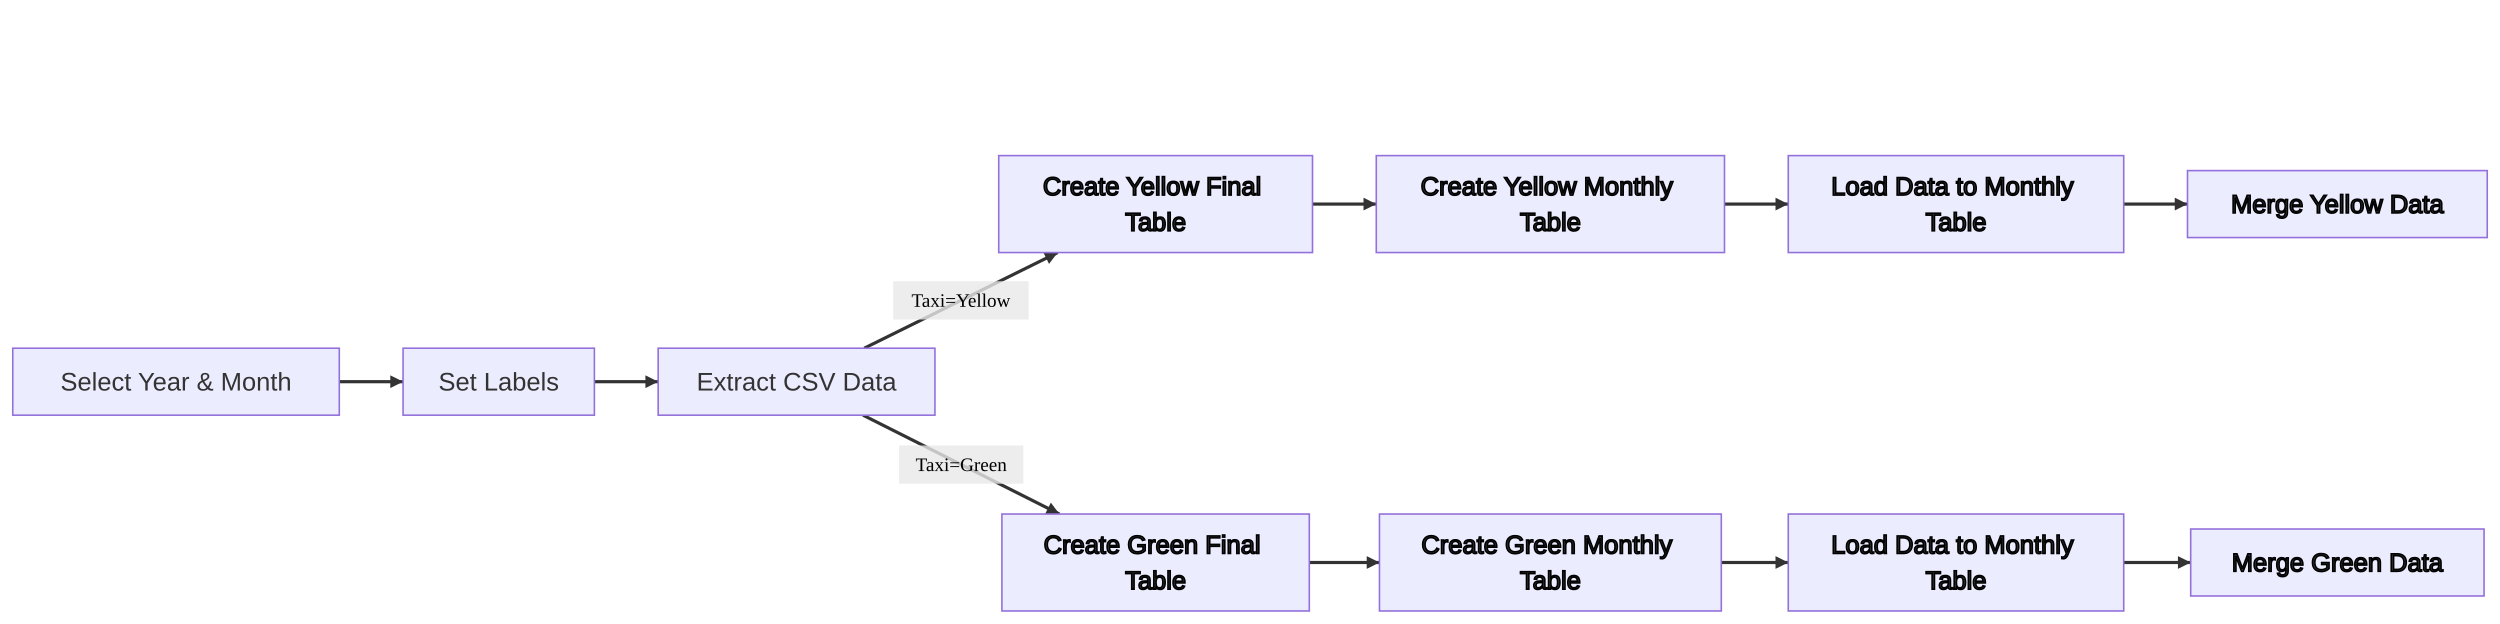
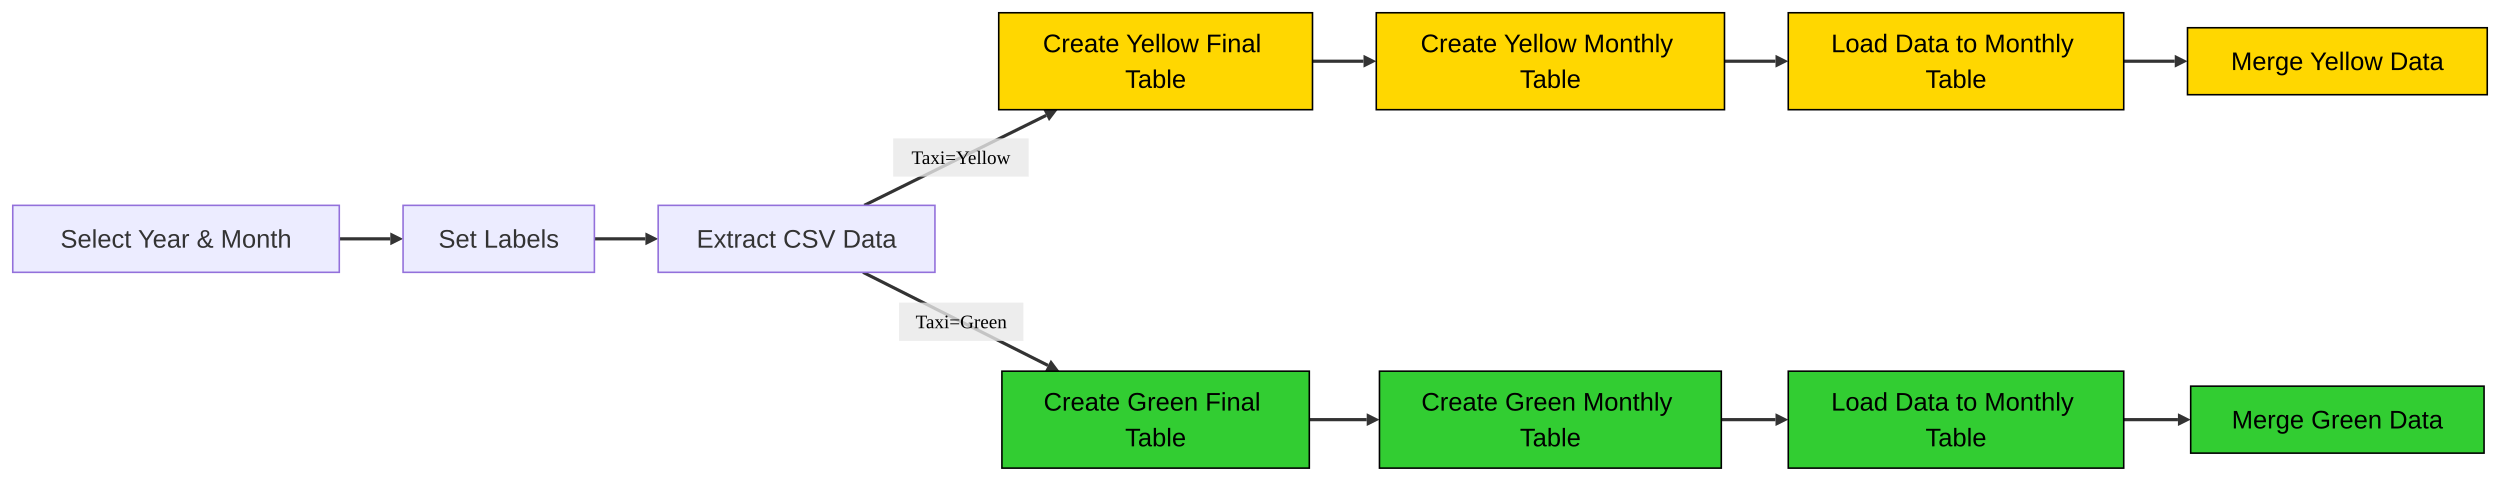
- <svg xmlns="http://www.w3.org/2000/svg" viewBox="-8.0 -8.0 1568 391.2" width="1568" height="391.2" style="background-color: white">
+ <svg xmlns="http://www.w3.org/2000/svg" viewBox="-8.0 -8.0 1568 301.6" width="1568" height="301.6" style="background-color: white">
  <defs>
-     <marker id="arrow" viewBox="0 0 10 10" markerWidth="8" markerHeight="8" refX="10" refY="5" orient="auto" markerUnits="userSpaceOnUse">
+     <marker id="arrow" viewBox="0 0 10 10" markerWidth="8" markerHeight="8" refX="0" refY="5" orient="auto" markerUnits="userSpaceOnUse">
      <path d="M 0 0 L 10 5 L 0 10 z" fill="#333333" />
    </marker>
-     <marker id="circle-end" viewBox="0 0 10 10" markerWidth="8" markerHeight="8" refX="10" refY="5" orient="auto" markerUnits="userSpaceOnUse">
+     <marker id="circle-end" viewBox="0 0 10 10" markerWidth="8" markerHeight="8" refX="5" refY="5" orient="auto" markerUnits="userSpaceOnUse">
      <circle cx="5" cy="5" r="5" fill="#333333" />
    </marker>
-     <marker id="cross-end" viewBox="0 0 11 11" markerWidth="8" markerHeight="8" refX="10" refY="5.5" orient="auto" markerUnits="userSpaceOnUse">
+     <marker id="cross-end" viewBox="0 0 11 11" markerWidth="8" markerHeight="8" refX="5.5" refY="5.5" orient="auto" markerUnits="userSpaceOnUse">
      <path d="M 1,1 l 9,9 M 10,1 l -9,9" stroke="#333333" stroke-width="2" />
    </marker>
-     <marker id="arrow-reverse" viewBox="0 0 10 10" markerWidth="8" markerHeight="8" refX="10" refY="5" orient="auto-start-reverse" markerUnits="userSpaceOnUse">
+     <marker id="arrow-reverse" viewBox="0 0 10 10" markerWidth="8" markerHeight="8" refX="0" refY="5" orient="auto-start-reverse" markerUnits="userSpaceOnUse">
      <path d="M 0 0 L 10 5 L 0 10 z" fill="#333333" />
    </marker>
  </defs>
  <style>.node rect, .node polygon, .node circle, .node &gt; path, .node line { fill: #ECECFF; stroke: #9370DB; stroke-width: 1; }
.node text { fill: #333333; font-family: "trebuchet ms", verdana, arial, sans-serif, "Apple Color Emoji", "Segoe UI Emoji", "Noto Color Emoji", "Twemoji Mozilla"; font-size: 16px; }
.edge path { fill: none; stroke: #333333; }
.edge text { fill: #333333; font-family: "trebuchet ms", verdana, arial, sans-serif, "Apple Color Emoji", "Segoe UI Emoji", "Noto Color Emoji", "Twemoji Mozilla"; font-size: 12px; }
.subgraph rect { fill: #ffffde; stroke: #aaaa33; stroke-width: 1; opacity: 0.5; }
.subgraph text { fill: #333333; font-family: "trebuchet ms", verdana, arial, sans-serif, "Apple Color Emoji", "Segoe UI Emoji", "Noto Color Emoji", "Twemoji Mozilla"; font-size: 12px; font-weight: bold; }
- .yellow { fill:#FFD700;stroke:#000;stroke-width:1px;color:#000; }
- .green { fill:#32CD32;stroke:#000;stroke-width:1px;color:#000; }
+ .yellow rect, .yellow polygon, .yellow circle, .yellow &gt; path, .yellow line { fill:#FFD700;stroke:#000;stroke-width:1px; }
+ .yellow text { fill:#000; }
+ .green rect, .green polygon, .green circle, .green &gt; path, .green line { fill:#32CD32;stroke:#000;stroke-width:1px; }
+ .green text { fill:#000; }
</style>
  <g class="edge" data-edge-source="Start" data-edge-target="SetLabel">
-     <path d="M204.8,231.4 L244.8,231.4" stroke-width="2" marker-end="url(#arrow)" />
+     <path d="M204.8,141.8 L236.8,141.8" stroke-width="2" marker-end="url(#arrow)" />
  </g>
  <g class="edge" data-edge-source="SetLabel" data-edge-target="Extract">
-     <path d="M364.8,231.4 L404.8,231.4" stroke-width="2" marker-end="url(#arrow)" />
+     <path d="M364.8,141.8 L396.8,141.8" stroke-width="2" marker-end="url(#arrow)" />
  </g>
  <g class="edge" data-edge-source="Extract" data-edge-target="YellowFinalTable">
-     <path d="M534.05,210.4 L655.35,150.4" stroke-width="2" marker-end="url(#arrow)" />
+     <path d="M534.05,120.8 L648.17,64.35" stroke-width="2" marker-end="url(#arrow)" />
  </g>
  <g class="edge" data-edge-source="Extract" data-edge-target="GreenFinalTable">
-     <path d="M533.3,252.4 L656.43,314.4" stroke-width="2" marker-end="url(#arrow)" />
+     <path d="M533.3,162.8 L649.28,221.2" stroke-width="2" marker-end="url(#arrow)" />
  </g>
  <g class="edge" data-edge-source="YellowFinalTable" data-edge-target="YellowMonthlyTable">
-     <path d="M815.2,120 L855.2,120" stroke-width="2" marker-end="url(#arrow)" />
+     <path d="M815.2,30.4 L847.2,30.4" stroke-width="2" marker-end="url(#arrow)" />
  </g>
  <g class="edge" data-edge-source="GreenFinalTable" data-edge-target="GreenMonthlyTable">
-     <path d="M813.2,344.8 L857.2,344.8" stroke-width="2" marker-end="url(#arrow)" />
+     <path d="M813.2,255.2 L849.2,255.2" stroke-width="2" marker-end="url(#arrow)" />
  </g>
  <g class="edge" data-edge-source="YellowMonthlyTable" data-edge-target="YellowCopyIn">
-     <path d="M1073.6,120 L1113.6,120" stroke-width="2" marker-end="url(#arrow)" />
+     <path d="M1073.6,30.4 L1105.6,30.4" stroke-width="2" marker-end="url(#arrow)" />
  </g>
  <g class="edge" data-edge-source="GreenMonthlyTable" data-edge-target="GreenCopyIn">
-     <path d="M1071.6,344.8 L1113.6,344.8" stroke-width="2" marker-end="url(#arrow)" />
+     <path d="M1071.6,255.2 L1105.6,255.2" stroke-width="2" marker-end="url(#arrow)" />
  </g>
  <g class="edge" data-edge-source="YellowCopyIn" data-edge-target="YellowMerge">
-     <path d="M1324.0,120 L1364.0,120" stroke-width="2" marker-end="url(#arrow)" />
+     <path d="M1324.0,30.4 L1356.0,30.4" stroke-width="2" marker-end="url(#arrow)" />
  </g>
  <g class="edge" data-edge-source="GreenCopyIn" data-edge-target="GreenMerge">
-     <path d="M1324.0,344.8 L1366.0,344.8" stroke-width="2" marker-end="url(#arrow)" />
+     <path d="M1324.0,255.2 L1358.0,255.2" stroke-width="2" marker-end="url(#arrow)" />
  </g>
  <g class="node" data-node-id="Start">
-     <rect x="0.0" y="210.4" width="204.8" height="42.0" />
-     <text text-anchor="middle" dominant-baseline="central" font-family="&quot;trebuchet ms&quot;, verdana, arial, sans-serif, &quot;Apple Color Emoji&quot;, &quot;Segoe UI Emoji&quot;, &quot;Noto Color Emoji&quot;, &quot;Twemoji Mozilla&quot;" x="102.4" y="231.4">Select Year &amp; Month</text>
+     <rect x="0.0" y="120.8" width="204.8" height="42.0" />
+     <text text-anchor="middle" dominant-baseline="central" font-family="&quot;trebuchet ms&quot;, verdana, arial, sans-serif, &quot;Apple Color Emoji&quot;, &quot;Segoe UI Emoji&quot;, &quot;Noto Color Emoji&quot;, &quot;Twemoji Mozilla&quot;" x="102.4" y="141.8">Select Year &amp; Month</text>
  </g>
  <g class="node" data-node-id="SetLabel">
-     <rect x="244.8" y="210.4" width="120.0" height="42.0" />
-     <text text-anchor="middle" dominant-baseline="central" font-family="&quot;trebuchet ms&quot;, verdana, arial, sans-serif, &quot;Apple Color Emoji&quot;, &quot;Segoe UI Emoji&quot;, &quot;Noto Color Emoji&quot;, &quot;Twemoji Mozilla&quot;" x="304.8" y="231.4">Set Labels</text>
+     <rect x="244.8" y="120.8" width="120.0" height="42.0" />
+     <text text-anchor="middle" dominant-baseline="central" font-family="&quot;trebuchet ms&quot;, verdana, arial, sans-serif, &quot;Apple Color Emoji&quot;, &quot;Segoe UI Emoji&quot;, &quot;Noto Color Emoji&quot;, &quot;Twemoji Mozilla&quot;" x="304.8" y="141.8">Set Labels</text>
  </g>
  <g class="node" data-node-id="Extract">
-     <rect x="404.8" y="210.4" width="173.6" height="42.0" />
-     <text text-anchor="middle" dominant-baseline="central" font-family="&quot;trebuchet ms&quot;, verdana, arial, sans-serif, &quot;Apple Color Emoji&quot;, &quot;Segoe UI Emoji&quot;, &quot;Noto Color Emoji&quot;, &quot;Twemoji Mozilla&quot;" x="491.6" y="231.4">Extract CSV Data</text>
+     <rect x="404.8" y="120.8" width="173.6" height="42.0" />
+     <text text-anchor="middle" dominant-baseline="central" font-family="&quot;trebuchet ms&quot;, verdana, arial, sans-serif, &quot;Apple Color Emoji&quot;, &quot;Segoe UI Emoji&quot;, &quot;Noto Color Emoji&quot;, &quot;Twemoji Mozilla&quot;" x="491.6" y="141.8">Extract CSV Data</text>
  </g>
  <g class="node yellow" data-node-id="YellowFinalTable">
-     <rect x="618.4" y="89.6" width="196.8" height="60.8" />
-     <text text-anchor="middle" dominant-baseline="central" font-family="&quot;trebuchet ms&quot;, verdana, arial, sans-serif, &quot;Apple Color Emoji&quot;, &quot;Segoe UI Emoji&quot;, &quot;Noto Color Emoji&quot;, &quot;Twemoji Mozilla&quot;" x="716.8" y="108.8">
-       <tspan x="716.8" y="108.8">Create Yellow Final</tspan>
-       <tspan x="716.8" y="131.2">Table</tspan>
+     <rect x="618.4" y="0.0" width="196.8" height="60.8" />
+     <text text-anchor="middle" dominant-baseline="central" font-family="&quot;trebuchet ms&quot;, verdana, arial, sans-serif, &quot;Apple Color Emoji&quot;, &quot;Segoe UI Emoji&quot;, &quot;Noto Color Emoji&quot;, &quot;Twemoji Mozilla&quot;" x="716.8" y="19.2">
+       <tspan x="716.8" y="19.2">Create Yellow Final</tspan>
+       <tspan x="716.8" y="41.6">Table</tspan>
    </text>
  </g>
  <g class="node green" data-node-id="GreenFinalTable">
-     <rect x="620.4" y="314.4" width="192.8" height="60.8" />
-     <text text-anchor="middle" dominant-baseline="central" font-family="&quot;trebuchet ms&quot;, verdana, arial, sans-serif, &quot;Apple Color Emoji&quot;, &quot;Segoe UI Emoji&quot;, &quot;Noto Color Emoji&quot;, &quot;Twemoji Mozilla&quot;" x="716.8" y="333.6">
-       <tspan x="716.8" y="333.6">Create Green Final</tspan>
-       <tspan x="716.8" y="356">Table</tspan>
+     <rect x="620.4" y="224.8" width="192.8" height="60.8" />
+     <text text-anchor="middle" dominant-baseline="central" font-family="&quot;trebuchet ms&quot;, verdana, arial, sans-serif, &quot;Apple Color Emoji&quot;, &quot;Segoe UI Emoji&quot;, &quot;Noto Color Emoji&quot;, &quot;Twemoji Mozilla&quot;" x="716.8" y="244">
+       <tspan x="716.8" y="244">Create Green Final</tspan>
+       <tspan x="716.8" y="266.4">Table</tspan>
    </text>
  </g>
  <g class="node yellow" data-node-id="YellowMonthlyTable">
-     <rect x="855.2" y="89.6" width="218.4" height="60.8" />
-     <text text-anchor="middle" dominant-baseline="central" font-family="&quot;trebuchet ms&quot;, verdana, arial, sans-serif, &quot;Apple Color Emoji&quot;, &quot;Segoe UI Emoji&quot;, &quot;Noto Color Emoji&quot;, &quot;Twemoji Mozilla&quot;" x="964.4" y="108.8">
-       <tspan x="964.4" y="108.8">Create Yellow Monthly</tspan>
-       <tspan x="964.4" y="131.2">Table</tspan>
+     <rect x="855.2" y="0.0" width="218.4" height="60.8" />
+     <text text-anchor="middle" dominant-baseline="central" font-family="&quot;trebuchet ms&quot;, verdana, arial, sans-serif, &quot;Apple Color Emoji&quot;, &quot;Segoe UI Emoji&quot;, &quot;Noto Color Emoji&quot;, &quot;Twemoji Mozilla&quot;" x="964.4" y="19.2">
+       <tspan x="964.4" y="19.2">Create Yellow Monthly</tspan>
+       <tspan x="964.4" y="41.6">Table</tspan>
    </text>
  </g>
  <g class="node green" data-node-id="GreenMonthlyTable">
-     <rect x="857.2" y="314.4" width="214.4" height="60.8" />
-     <text text-anchor="middle" dominant-baseline="central" font-family="&quot;trebuchet ms&quot;, verdana, arial, sans-serif, &quot;Apple Color Emoji&quot;, &quot;Segoe UI Emoji&quot;, &quot;Noto Color Emoji&quot;, &quot;Twemoji Mozilla&quot;" x="964.4" y="333.6">
-       <tspan x="964.4" y="333.6">Create Green Monthly</tspan>
-       <tspan x="964.4" y="356">Table</tspan>
+     <rect x="857.2" y="224.8" width="214.4" height="60.8" />
+     <text text-anchor="middle" dominant-baseline="central" font-family="&quot;trebuchet ms&quot;, verdana, arial, sans-serif, &quot;Apple Color Emoji&quot;, &quot;Segoe UI Emoji&quot;, &quot;Noto Color Emoji&quot;, &quot;Twemoji Mozilla&quot;" x="964.4" y="244">
+       <tspan x="964.4" y="244">Create Green Monthly</tspan>
+       <tspan x="964.4" y="266.4">Table</tspan>
    </text>
  </g>
  <g class="node yellow" data-node-id="YellowCopyIn">
-     <rect x="1113.6" y="89.6" width="210.4" height="60.8" />
-     <text text-anchor="middle" dominant-baseline="central" font-family="&quot;trebuchet ms&quot;, verdana, arial, sans-serif, &quot;Apple Color Emoji&quot;, &quot;Segoe UI Emoji&quot;, &quot;Noto Color Emoji&quot;, &quot;Twemoji Mozilla&quot;" x="1218.8" y="108.8">
-       <tspan x="1218.8" y="108.8">Load Data to Monthly</tspan>
-       <tspan x="1218.8" y="131.2">Table</tspan>
+     <rect x="1113.6" y="0.0" width="210.4" height="60.8" />
+     <text text-anchor="middle" dominant-baseline="central" font-family="&quot;trebuchet ms&quot;, verdana, arial, sans-serif, &quot;Apple Color Emoji&quot;, &quot;Segoe UI Emoji&quot;, &quot;Noto Color Emoji&quot;, &quot;Twemoji Mozilla&quot;" x="1218.8" y="19.2">
+       <tspan x="1218.8" y="19.2">Load Data to Monthly</tspan>
+       <tspan x="1218.8" y="41.6">Table</tspan>
    </text>
  </g>
  <g class="node green" data-node-id="GreenCopyIn">
-     <rect x="1113.6" y="314.4" width="210.4" height="60.8" />
-     <text text-anchor="middle" dominant-baseline="central" font-family="&quot;trebuchet ms&quot;, verdana, arial, sans-serif, &quot;Apple Color Emoji&quot;, &quot;Segoe UI Emoji&quot;, &quot;Noto Color Emoji&quot;, &quot;Twemoji Mozilla&quot;" x="1218.8" y="333.6">
-       <tspan x="1218.8" y="333.6">Load Data to Monthly</tspan>
-       <tspan x="1218.8" y="356">Table</tspan>
+     <rect x="1113.6" y="224.8" width="210.4" height="60.8" />
+     <text text-anchor="middle" dominant-baseline="central" font-family="&quot;trebuchet ms&quot;, verdana, arial, sans-serif, &quot;Apple Color Emoji&quot;, &quot;Segoe UI Emoji&quot;, &quot;Noto Color Emoji&quot;, &quot;Twemoji Mozilla&quot;" x="1218.8" y="244">
+       <tspan x="1218.8" y="244">Load Data to Monthly</tspan>
+       <tspan x="1218.8" y="266.4">Table</tspan>
    </text>
  </g>
  <g class="node yellow" data-node-id="YellowMerge">
-     <rect x="1364.0" y="99" width="188.0" height="42.0" />
-     <text text-anchor="middle" dominant-baseline="central" font-family="&quot;trebuchet ms&quot;, verdana, arial, sans-serif, &quot;Apple Color Emoji&quot;, &quot;Segoe UI Emoji&quot;, &quot;Noto Color Emoji&quot;, &quot;Twemoji Mozilla&quot;" x="1458" y="120">Merge Yellow Data</text>
+     <rect x="1364.0" y="9.4" width="188.0" height="42.0" />
+     <text text-anchor="middle" dominant-baseline="central" font-family="&quot;trebuchet ms&quot;, verdana, arial, sans-serif, &quot;Apple Color Emoji&quot;, &quot;Segoe UI Emoji&quot;, &quot;Noto Color Emoji&quot;, &quot;Twemoji Mozilla&quot;" x="1458" y="30.4">Merge Yellow Data</text>
  </g>
  <g class="node green" data-node-id="GreenMerge">
-     <rect x="1366.0" y="323.8" width="184.0" height="42.0" />
-     <text text-anchor="middle" dominant-baseline="central" font-family="&quot;trebuchet ms&quot;, verdana, arial, sans-serif, &quot;Apple Color Emoji&quot;, &quot;Segoe UI Emoji&quot;, &quot;Noto Color Emoji&quot;, &quot;Twemoji Mozilla&quot;" x="1458" y="344.8">Merge Green Data</text>
+     <rect x="1366.0" y="234.2" width="184.0" height="42.0" />
+     <text text-anchor="middle" dominant-baseline="central" font-family="&quot;trebuchet ms&quot;, verdana, arial, sans-serif, &quot;Apple Color Emoji&quot;, &quot;Segoe UI Emoji&quot;, &quot;Noto Color Emoji&quot;, &quot;Twemoji Mozilla&quot;" x="1458" y="255.2">Merge Green Data</text>
  </g>
  <g class="edge-label" data-edge-source="Extract" data-edge-target="YellowFinalTable">
-     <rect x="552.2" y="168.4" width="85.0" height="24.0" fill="rgba(232,232,232,0.8)" stroke="none" />
-     <text text-anchor="middle" dominant-baseline="central" x="594.7" y="180.4">Taxi=Yellow</text>
+     <rect x="552.2" y="78.8" width="85.0" height="24.0" fill="rgba(232,232,232,0.8)" stroke="none" />
+     <text text-anchor="middle" dominant-baseline="central" x="594.7" y="90.8">Taxi=Yellow</text>
  </g>
  <g class="edge-label" data-edge-source="Extract" data-edge-target="GreenFinalTable">
-     <rect x="555.87" y="271.4" width="78.0" height="24.0" fill="rgba(232,232,232,0.8)" stroke="none" />
-     <text text-anchor="middle" dominant-baseline="central" x="594.87" y="283.4">Taxi=Green</text>
+     <rect x="555.87" y="181.8" width="78.0" height="24.0" fill="rgba(232,232,232,0.8)" stroke="none" />
+     <text text-anchor="middle" dominant-baseline="central" x="594.87" y="193.8">Taxi=Green</text>
  </g>
</svg>
